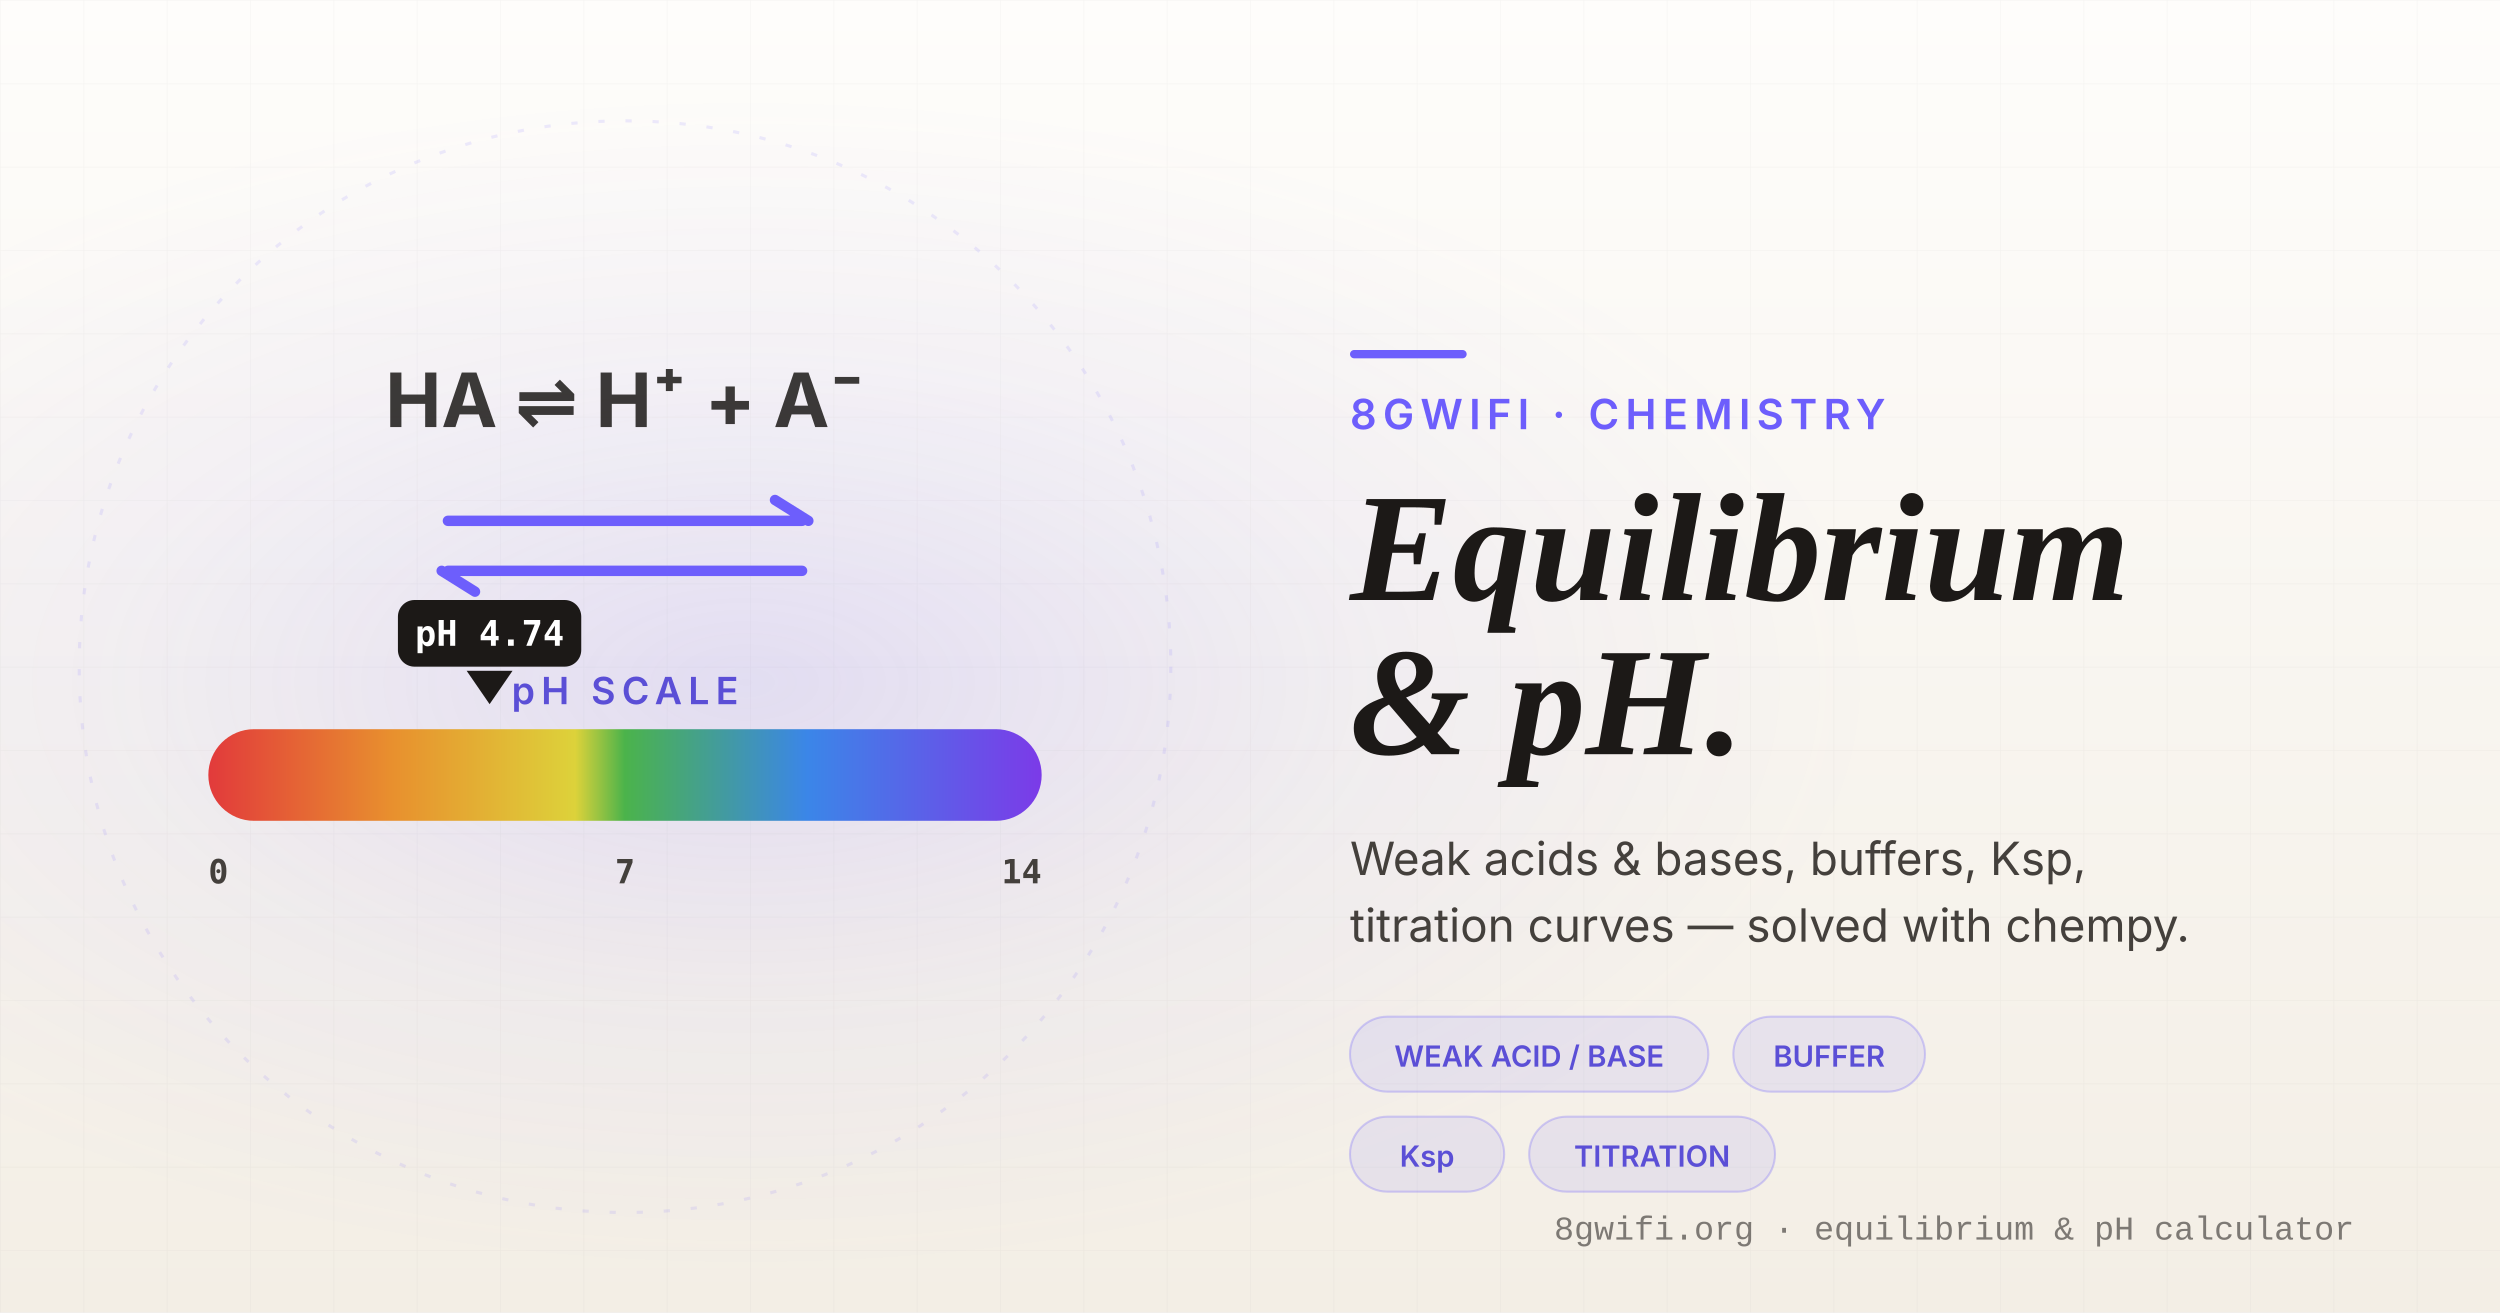
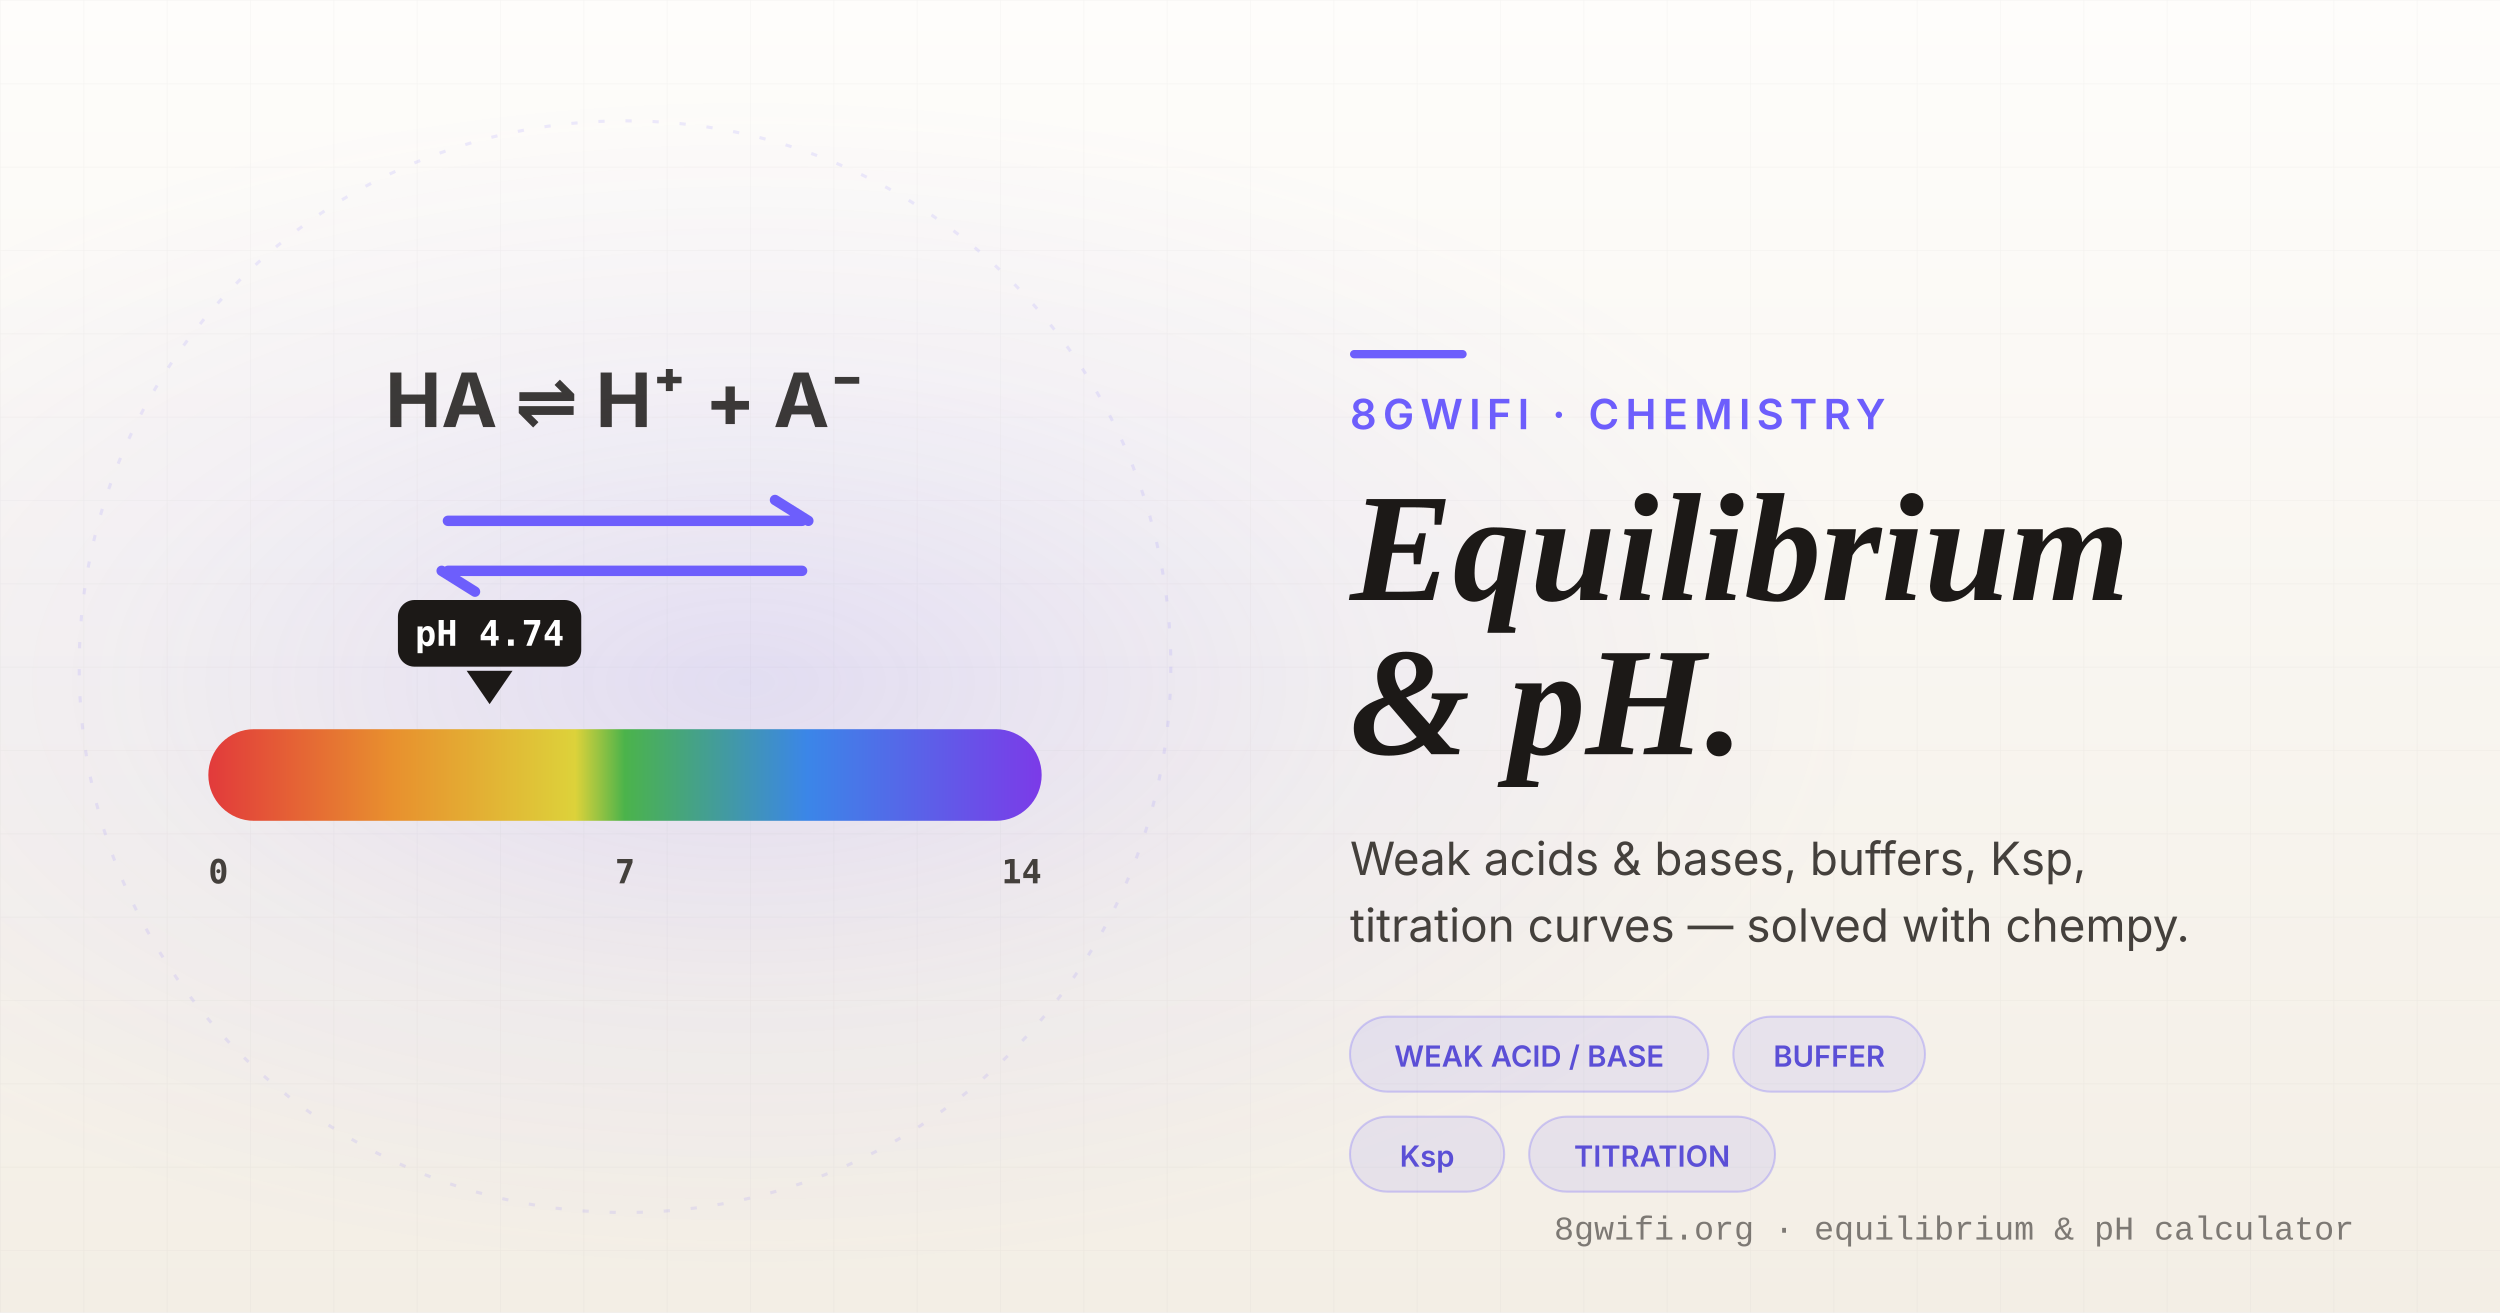
<svg xmlns="http://www.w3.org/2000/svg" viewBox="0 0 1200 630" width="1200" height="630">
  <defs>
    <linearGradient id="bg" x1="0" y1="0" x2="0" y2="1">
      <stop offset="0%" stop-color="#fefdfb" />
      <stop offset="100%" stop-color="#f3eee5" />
    </linearGradient>
    <radialGradient id="accentGlow" cx="0.30" cy="0.52" r="0.45">
      <stop offset="0%" stop-color="#6d5efc" stop-opacity="0.16" />
      <stop offset="55%" stop-color="#6d5efc" stop-opacity="0.05" />
      <stop offset="100%" stop-color="#6d5efc" stop-opacity="0" />
    </radialGradient>
    <pattern id="grid" width="40" height="40" patternUnits="userSpaceOnUse">
      <path d="M40 0 L0 0 0 40" fill="none" stroke="#1c1917" stroke-width="0.5" stroke-opacity="0.045" />
    </pattern>
    <linearGradient id="phscale" x1="0" y1="0" x2="1" y2="0">
      <stop offset="0%" stop-color="#e23b3b" />
      <stop offset="22%" stop-color="#e8902e" />
      <stop offset="44%" stop-color="#ddd23a" />
      <stop offset="50%" stop-color="#4bb34b" />
      <stop offset="72%" stop-color="#3b86e8" />
      <stop offset="100%" stop-color="#7b3be8" />
    </linearGradient>
  </defs>
  <rect width="1200" height="630" fill="url(#bg)" />
  <rect width="1200" height="630" fill="url(#grid)" />
  <rect width="1200" height="630" fill="url(#accentGlow)" />
  <circle cx="300" cy="320" r="262" fill="none" stroke="#6d5efc" stroke-opacity="0.12" stroke-width="1.5" stroke-dasharray="3 10" />
  <g font-family="'Inter',-apple-system,sans-serif" text-anchor="middle">
    <text x="300" y="205" font-size="36" font-weight="700" fill="#1c1917" fill-opacity="0.85">HA ⇌ H⁺ + A⁻</text>
  </g>
  <g stroke="#6d5efc" stroke-width="5" stroke-linecap="round" fill="none">
    <path d="M 215 250 L 385 250 M 372 240 L 388 250" />
    <path d="M 385 274 L 215 274 M 228 284 L 212 274" />
  </g>
  <rect x="100" y="350" width="400" height="44" rx="22" fill="url(#phscale)" />
  <g font-family="'JetBrains Mono',monospace" font-size="16" font-weight="600" fill="#44403c">
    <text x="100" y="424" text-anchor="start">0</text>
    <text x="300" y="424" text-anchor="middle">7</text>
    <text x="500" y="424" text-anchor="end">14</text>
  </g>
-   <text x="300" y="338" text-anchor="middle" font-family="'Inter',sans-serif" font-size="18" font-weight="600" fill="#5b4fd6" letter-spacing="3">pH SCALE</text>
  <g transform="translate(235 0)">
    <path d="M 0 338 L -11 322 L 11 322 Z" fill="#1c1917" />
    <rect x="-44" y="288" width="88" height="32" rx="8" fill="#1c1917" />
    <text x="0" y="310" text-anchor="middle" font-family="'JetBrains Mono',monospace" font-size="17" font-weight="700" fill="#fff">pH 4.74</text>
  </g>
  <g transform="translate(648 168)" font-family="'Inter',-apple-system,BlinkMacSystemFont,sans-serif">
    <rect x="0" y="0" width="56" height="4" rx="2" fill="#6d5efc" />
    <text x="0" y="38" font-size="20" font-weight="600" fill="#6d5efc" letter-spacing="3">8GWIFI · CHEMISTRY</text>
    <text x="0" y="120" font-size="74" font-weight="700" fill="#1c1917" font-family="'Instrument Serif','Times New Roman',Georgia,serif" font-style="italic">Equilibrium</text>
    <text x="0" y="194" font-size="74" font-weight="700" fill="#1c1917" font-family="'Instrument Serif','Times New Roman',Georgia,serif" font-style="italic">&amp; pH.</text>
    <text x="0" y="252" font-size="22" fill="#44403c">Weak acids &amp; bases, buffers, Ksp,</text>
    <text x="0" y="284" font-size="22" fill="#44403c">titration curves — solved with chempy.</text>
    <g transform="translate(0 320)" font-size="14" font-weight="600" fill="#5b4fd6">
      <g>
        <rect width="172" height="36" rx="18" fill="#6d5efc" fill-opacity="0.1" stroke="#6d5efc" stroke-opacity="0.28" />
        <text x="86" y="24" text-anchor="middle">WEAK ACID / BASE</text>
      </g>
      <g transform="translate(184 0)">
        <rect width="92" height="36" rx="18" fill="#6d5efc" fill-opacity="0.1" stroke="#6d5efc" stroke-opacity="0.28" />
        <text x="46" y="24" text-anchor="middle">BUFFER</text>
      </g>
      <g transform="translate(0 48)">
        <rect width="74" height="36" rx="18" fill="#6d5efc" fill-opacity="0.1" stroke="#6d5efc" stroke-opacity="0.28" />
        <text x="37" y="24" text-anchor="middle">Ksp</text>
      </g>
      <g transform="translate(86 48)">
        <rect width="118" height="36" rx="18" fill="#6d5efc" fill-opacity="0.1" stroke="#6d5efc" stroke-opacity="0.28" />
        <text x="59" y="24" text-anchor="middle">TITRATION</text>
      </g>
    </g>
  </g>
  <g transform="translate(1130 595)" text-anchor="end" font-family="'JetBrains Mono','Courier New',monospace">
    <text font-size="16" fill="#1c1917" fill-opacity="0.55" font-weight="500">8gwifi.org · equilibrium &amp; pH calculator</text>
  </g>
</svg>
